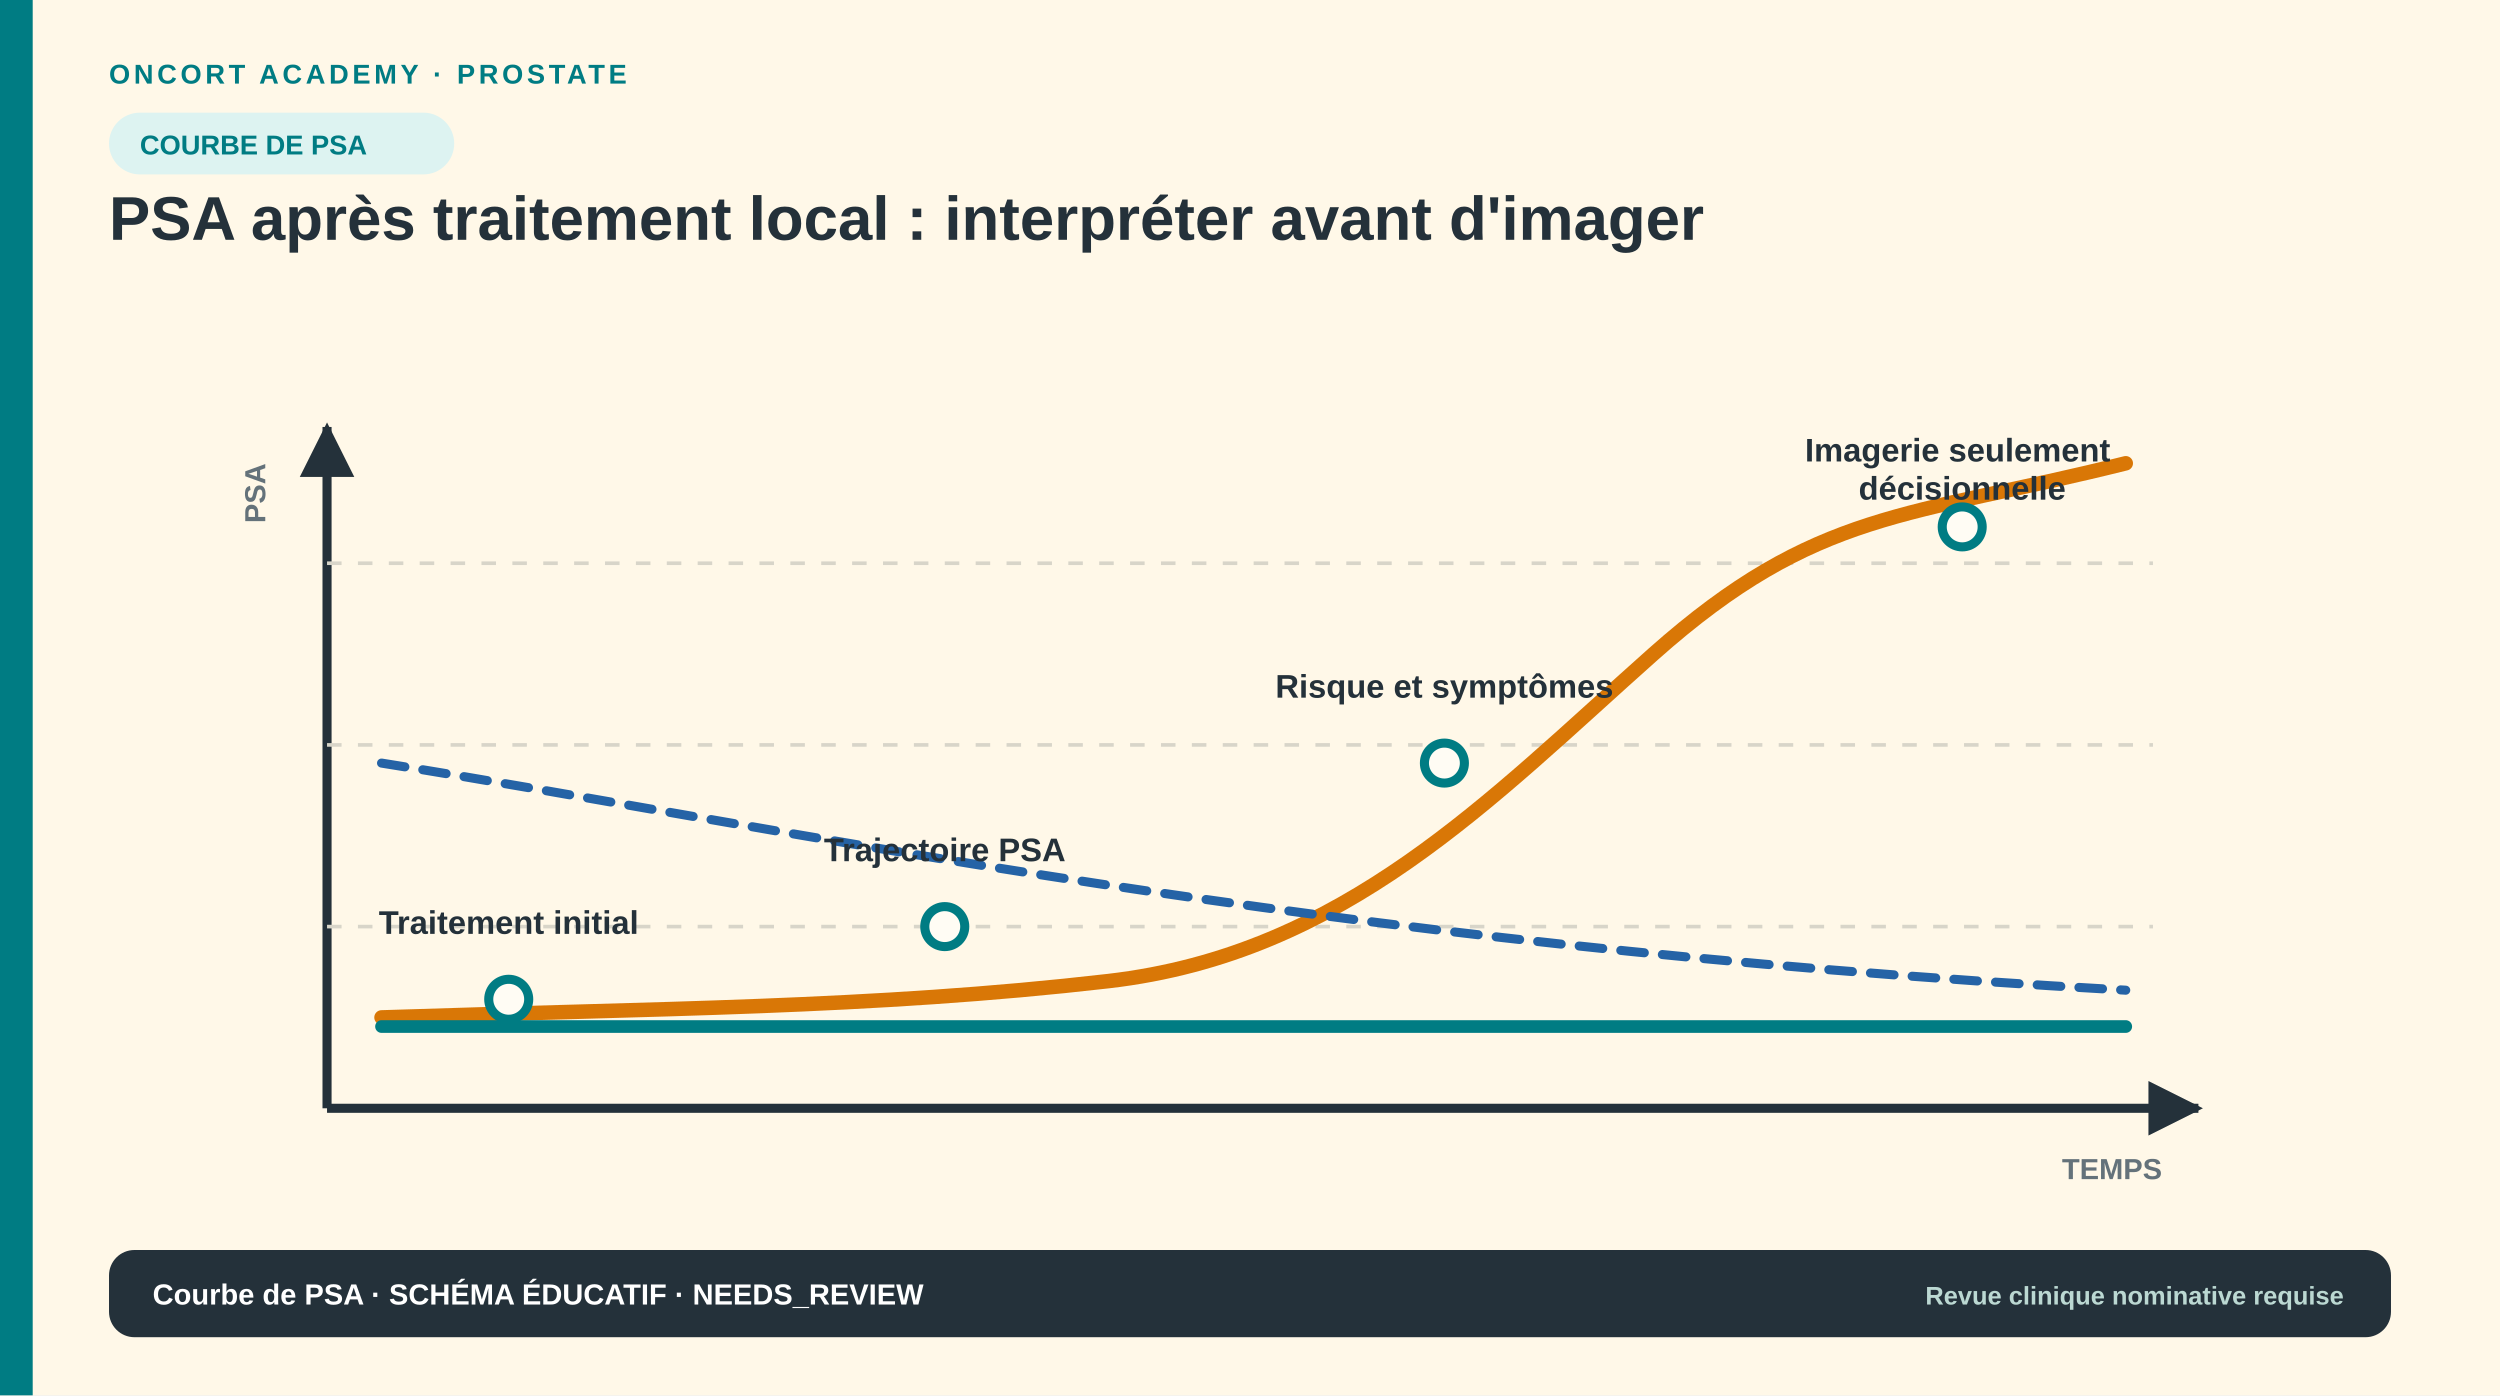
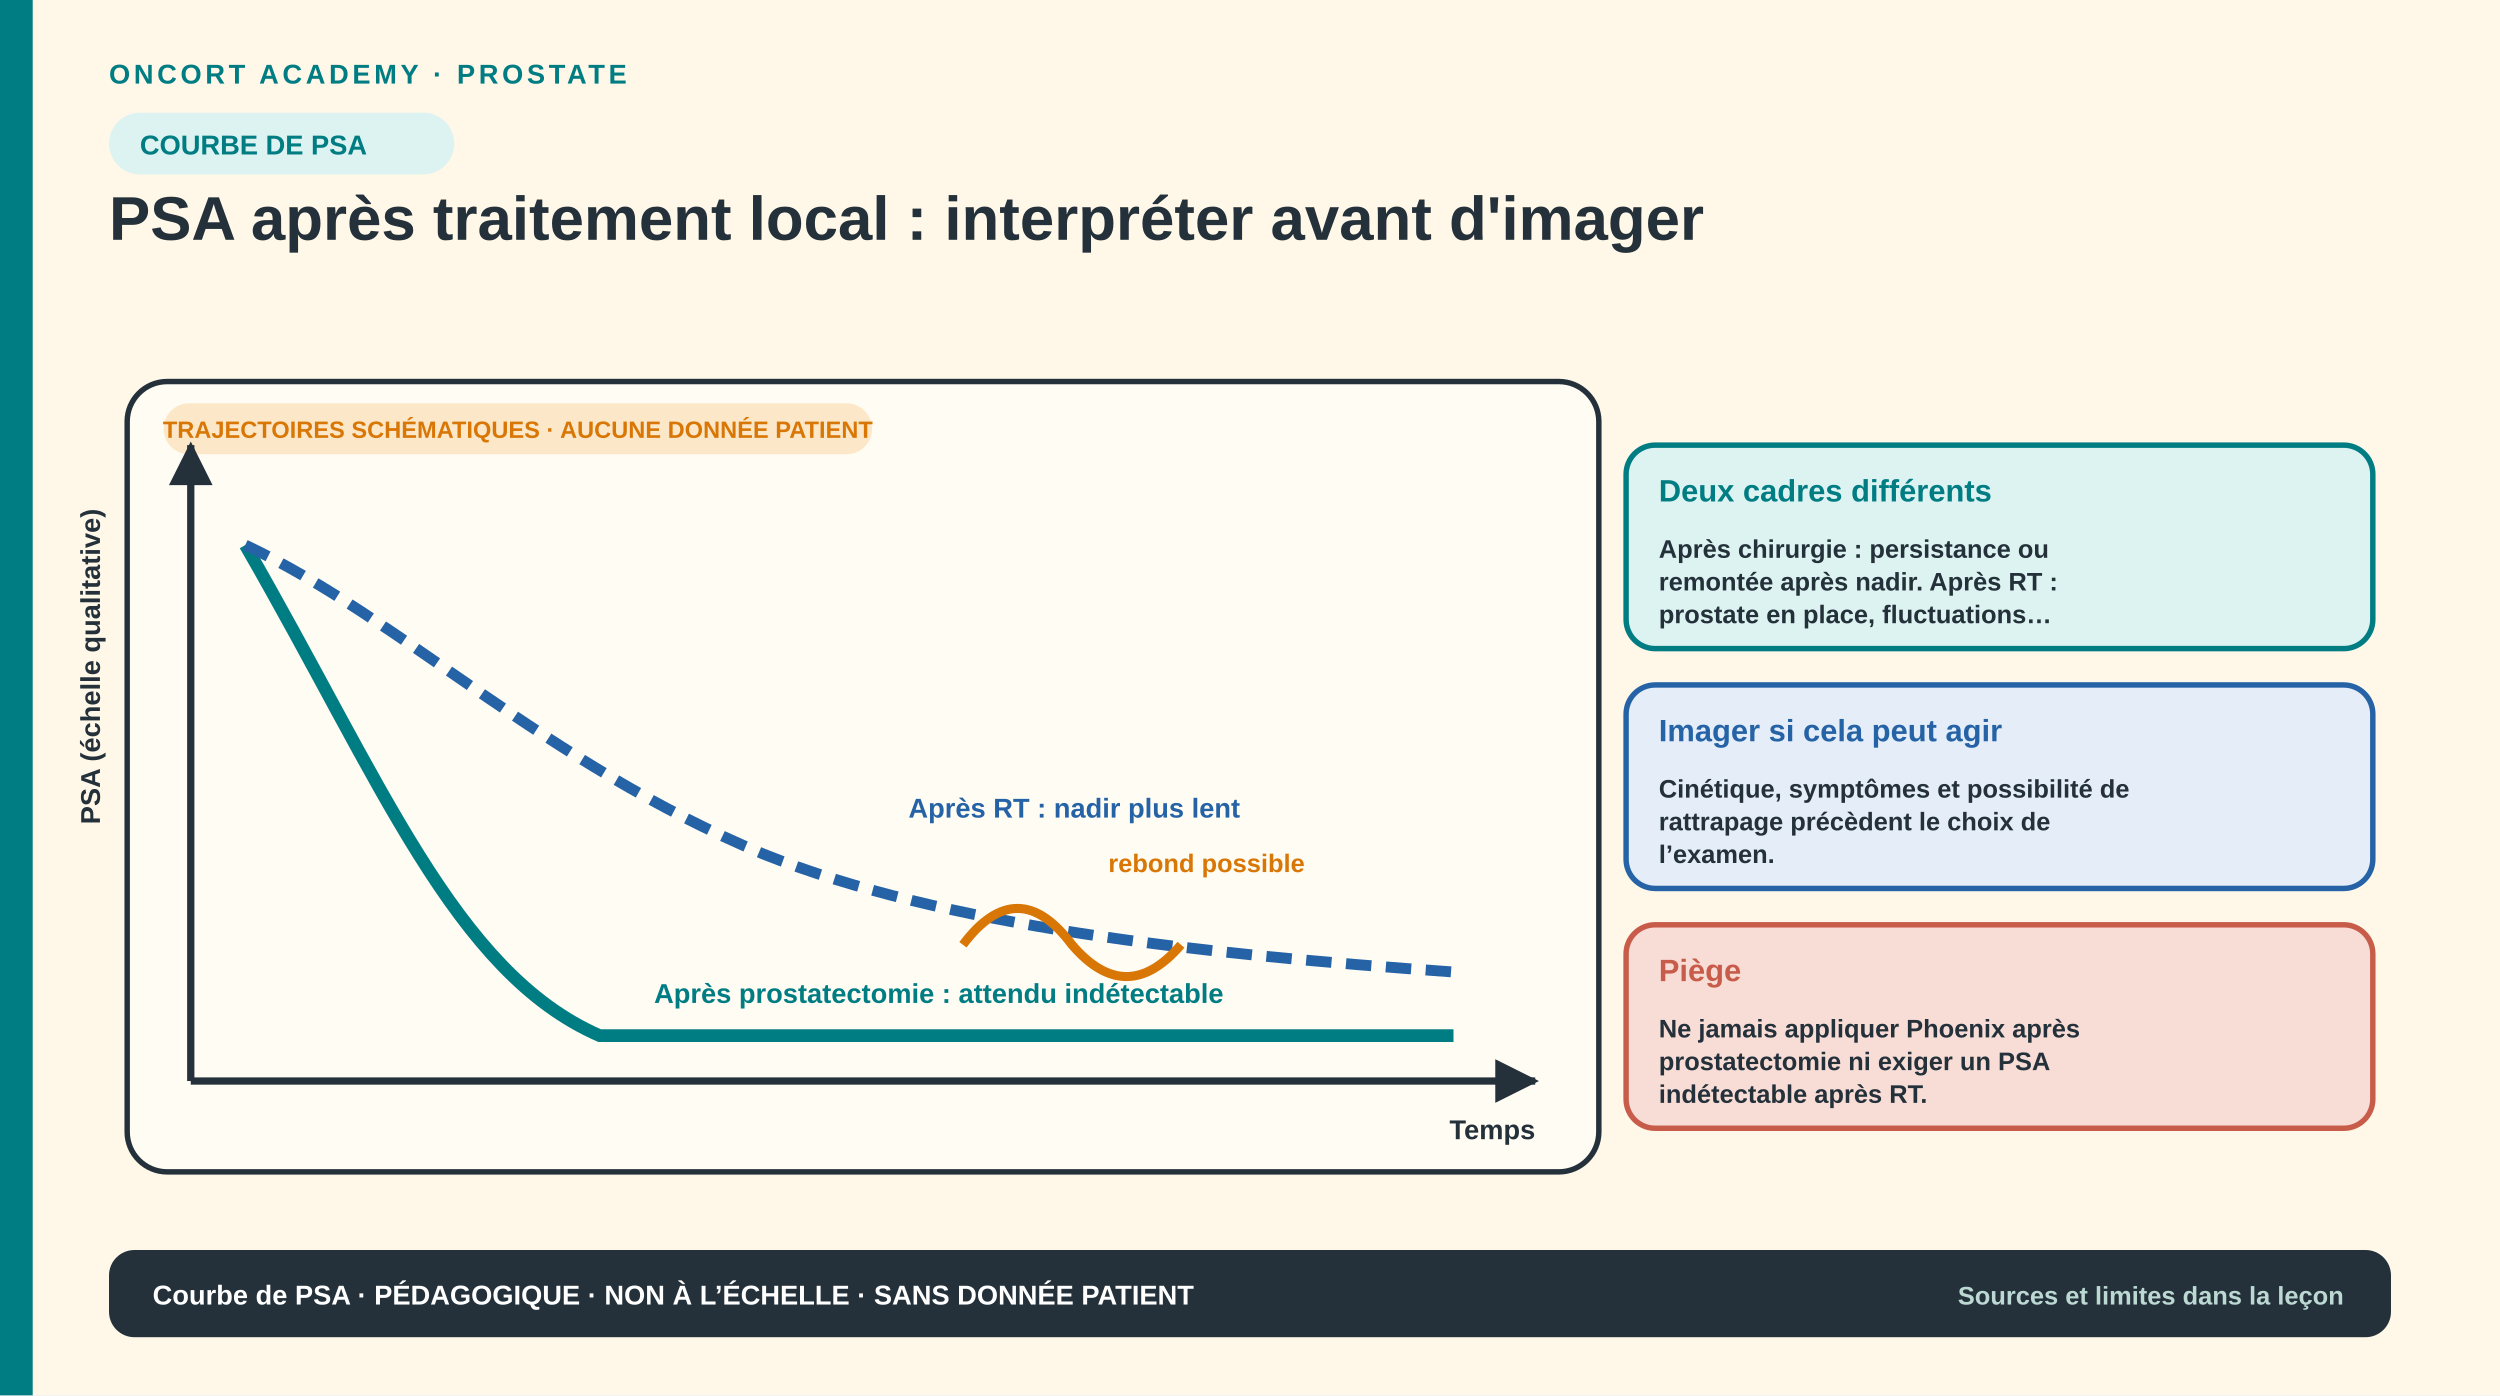
<svg xmlns="http://www.w3.org/2000/svg" width="1376" height="768" viewBox="0 0 1376 768" role="img" aria-labelledby="title desc">
  <defs>
    <marker id="arrow" markerWidth="6" markerHeight="6" refX="5.5" refY="3" orient="auto">
      <path d="M 0 0 L 6 3 L 0 6 z" fill="#24313A" />
    </marker>
  </defs>
  <rect width="1376" height="768" fill="#FFF8E8" />
  <rect width="18" height="768" fill="#007C83" />
  <text x="60" y="46" font-family="Arial, Helvetica, sans-serif" font-size="15" font-weight="800" fill="#007C83" letter-spacing="2">ONCORT ACADEMY · PROSTATE</text>
  <rect x="60" y="62" width="190" height="34" rx="17" fill="#DDF3F1" />
  <text x="77" y="85" font-family="Arial, Helvetica, sans-serif" font-size="15" font-weight="800" fill="#007C83">COURBE DE PSA</text>
  <text x="60" y="132" font-family="Arial, Helvetica, sans-serif" font-size="34" font-weight="800" fill="#24313A" text-anchor="start">
    <tspan x="60" dy="0">PSA après traitement local : interpréter avant d'imager</tspan>
  </text>
-   <line x1="180" y1="610" x2="1210" y2="610" stroke="#24313A" stroke-width="5" marker-end="url(#arrow)" />
-   <line x1="180" y1="610" x2="180" y2="235" stroke="#24313A" stroke-width="5" marker-end="url(#arrow)" />
-   <line x1="180" y1="510" x2="1185" y2="510" stroke="#D8D5C9" stroke-width="2" stroke-dasharray="8 9" />
-   <line x1="180" y1="410" x2="1185" y2="410" stroke="#D8D5C9" stroke-width="2" stroke-dasharray="8 9" />
-   <line x1="180" y1="310" x2="1185" y2="310" stroke="#D8D5C9" stroke-width="2" stroke-dasharray="8 9" />
-   <path d="M 210 560 C 360 555 480 555 610 540 S 820 440 910 360 S 1050 285 1170 255" fill="none" stroke="#D97706" stroke-width="8" stroke-linecap="round" />
-   <path d="M 210 565 C 460 565 820 565 1170 565" fill="none" stroke="#007C83" stroke-width="7" stroke-linecap="round" />
-   <path d="M 210 420 C 430 455 720 520 1170 545" fill="none" stroke="#2563A6" stroke-width="5" stroke-linecap="round" stroke-dasharray="13 10" />
-   <circle cx="280" cy="550" r="11" fill="#FFFCF4" stroke="#007C83" stroke-width="5" />
-   <text x="280" y="514" font-family="Arial, Helvetica, sans-serif" font-size="18" font-weight="750" fill="#24313A" text-anchor="middle">
-     <tspan x="280" dy="0">Traitement initial</tspan>
-   </text>
-   <circle cx="520" cy="510" r="11" fill="#FFFCF4" stroke="#007C83" stroke-width="5" />
-   <text x="520" y="474" font-family="Arial, Helvetica, sans-serif" font-size="18" font-weight="750" fill="#24313A" text-anchor="middle">
-     <tspan x="520" dy="0">Trajectoire PSA</tspan>
-   </text>
-   <circle cx="795" cy="420" r="11" fill="#FFFCF4" stroke="#007C83" stroke-width="5" />
-   <text x="795" y="384" font-family="Arial, Helvetica, sans-serif" font-size="18" font-weight="750" fill="#24313A" text-anchor="middle">
-     <tspan x="795" dy="0">Risque et symptômes</tspan>
-   </text>
-   <circle cx="1080" cy="290" r="11" fill="#FFFCF4" stroke="#007C83" stroke-width="5" />
-   <text x="1080" y="254" font-family="Arial, Helvetica, sans-serif" font-size="18" font-weight="750" fill="#24313A" text-anchor="middle">
-     <tspan x="1080" dy="0">Imagerie seulement</tspan>
-     <tspan x="1080" dy="21">décisionnelle</tspan>
-   </text>
-   <text x="1190" y="649" font-family="Arial" font-size="16" font-weight="750" fill="#64727A" text-anchor="end">TEMPS</text>
-   <text x="146" y="255" font-family="Arial" font-size="16" font-weight="750" fill="#64727A" transform="rotate(-90 146 255)" text-anchor="end">PSA</text>
+   <g>
+     <rect x="70" y="210" width="810" height="435" rx="22" fill="#FFFCF4" stroke="#24313A" stroke-width="3" />
+     <rect x="90" y="222" width="390" height="28" rx="14" fill="#FCE8C8" />
+     <text x="285" y="241" font-family="Arial" font-size="13" font-weight="850" fill="#D97706" text-anchor="middle">TRAJECTOIRES SCHÉMATIQUES · AUCUNE DONNÉE PATIENT</text>
+     <line x1="105" y1="595" x2="845" y2="595" stroke="#24313A" stroke-width="4" marker-end="url(#arrow)" />
+     <line x1="105" y1="595" x2="105" y2="245" stroke="#24313A" stroke-width="4" marker-end="url(#arrow)" />
+     <text x="845" y="627" font-family="Arial" font-size="15" font-weight="750" fill="#24313A" text-anchor="end">Temps</text>
+     <text x="55" y="280" font-family="Arial" font-size="15" font-weight="750" fill="#24313A" transform="rotate(-90 55 280)" text-anchor="end">PSA (échelle qualitative)</text>
+     <path d="M 135 300 C 210 430 250 535 330 570 L 800 570" fill="none" stroke="#007C83" stroke-width="7" />
+     <text x="360" y="552" font-family="Arial" font-size="15" font-weight="850" fill="#007C83">Après prostatectomie : attendu indétectable</text>
+     <path d="M 135 300 C 220 340 300 420 420 470 C 520 510 660 525 800 535" fill="none" stroke="#2563A6" stroke-width="6" stroke-dasharray="14 8" />
+     <path d="M 530 520 Q 560 480 590 520 Q 620 555 650 520" fill="none" stroke="#D97706" stroke-width="5" />
+     <text x="500" y="450" font-family="Arial" font-size="15" font-weight="850" fill="#2563A6">Après RT : nadir plus lent</text>
+     <text x="610" y="480" font-family="Arial" font-size="14" font-weight="800" fill="#D97706">rebond possible</text>
+     <g>
+       <rect x="895" y="245" width="411" height="112" rx="16" fill="#DDF3F1" stroke="#007C83" stroke-width="3" />
+       <text x="913" y="276" font-family="Arial, Helvetica, sans-serif" font-size="17" font-weight="850" fill="#007C83" text-anchor="start">
+         <tspan x="913" dy="0">Deux cadres différents</tspan>
+       </text>
+       <text x="913" y="307" font-family="Arial, Helvetica, sans-serif" font-size="14" font-weight="600" fill="#24313A" text-anchor="start">
+         <tspan x="913" dy="0">Après chirurgie : persistance ou</tspan>
+         <tspan x="913" dy="18">remontée après nadir. Après RT :</tspan>
+         <tspan x="913" dy="18">prostate en place, fluctuations…</tspan>
+       </text>
+     </g>
+     <g>
+       <rect x="895" y="377" width="411" height="112" rx="16" fill="#E5EEF8" stroke="#2563A6" stroke-width="3" />
+       <text x="913" y="408" font-family="Arial, Helvetica, sans-serif" font-size="17" font-weight="850" fill="#2563A6" text-anchor="start">
+         <tspan x="913" dy="0">Imager si cela peut agir</tspan>
+       </text>
+       <text x="913" y="439" font-family="Arial, Helvetica, sans-serif" font-size="14" font-weight="600" fill="#24313A" text-anchor="start">
+         <tspan x="913" dy="0">Cinétique, symptômes et possibilité de</tspan>
+         <tspan x="913" dy="18">rattrapage précèdent le choix de</tspan>
+         <tspan x="913" dy="18">l’examen.</tspan>
+       </text>
+     </g>
+     <g>
+       <rect x="895" y="509" width="411" height="112" rx="16" fill="#F8DDD7" stroke="#C85C4A" stroke-width="3" />
+       <text x="913" y="540" font-family="Arial, Helvetica, sans-serif" font-size="17" font-weight="850" fill="#C85C4A" text-anchor="start">
+         <tspan x="913" dy="0">Piège</tspan>
+       </text>
+       <text x="913" y="571" font-family="Arial, Helvetica, sans-serif" font-size="14" font-weight="600" fill="#24313A" text-anchor="start">
+         <tspan x="913" dy="0">Ne jamais appliquer Phoenix après</tspan>
+         <tspan x="913" dy="18">prostatectomie ni exiger un PSA</tspan>
+         <tspan x="913" dy="18">indétectable après RT.</tspan>
+       </text>
+     </g>
+   </g>
  <rect x="60" y="688" width="1256" height="48" rx="14" fill="#24313A" />
-   <text x="84" y="718" font-family="Arial, Helvetica, sans-serif" font-size="16" font-weight="750" fill="#FFFFFF">Courbe de PSA · SCHÉMA ÉDUCATIF · NEEDS_REVIEW</text>
-   <text x="1290" y="718" font-family="Arial, Helvetica, sans-serif" font-size="14" font-weight="650" fill="#BBD8D2" text-anchor="end">Revue clinique nominative requise</text>
+   <text x="84" y="718" font-family="Arial, Helvetica, sans-serif" font-size="15" font-weight="750" fill="#FFFFFF">Courbe de PSA · PÉDAGOGIQUE · NON À L’ÉCHELLE · SANS DONNÉE PATIENT</text>
+   <text x="1290" y="718" font-family="Arial, Helvetica, sans-serif" font-size="14" font-weight="650" fill="#BBD8D2" text-anchor="end">Sources et limites dans la leçon</text>
</svg>
